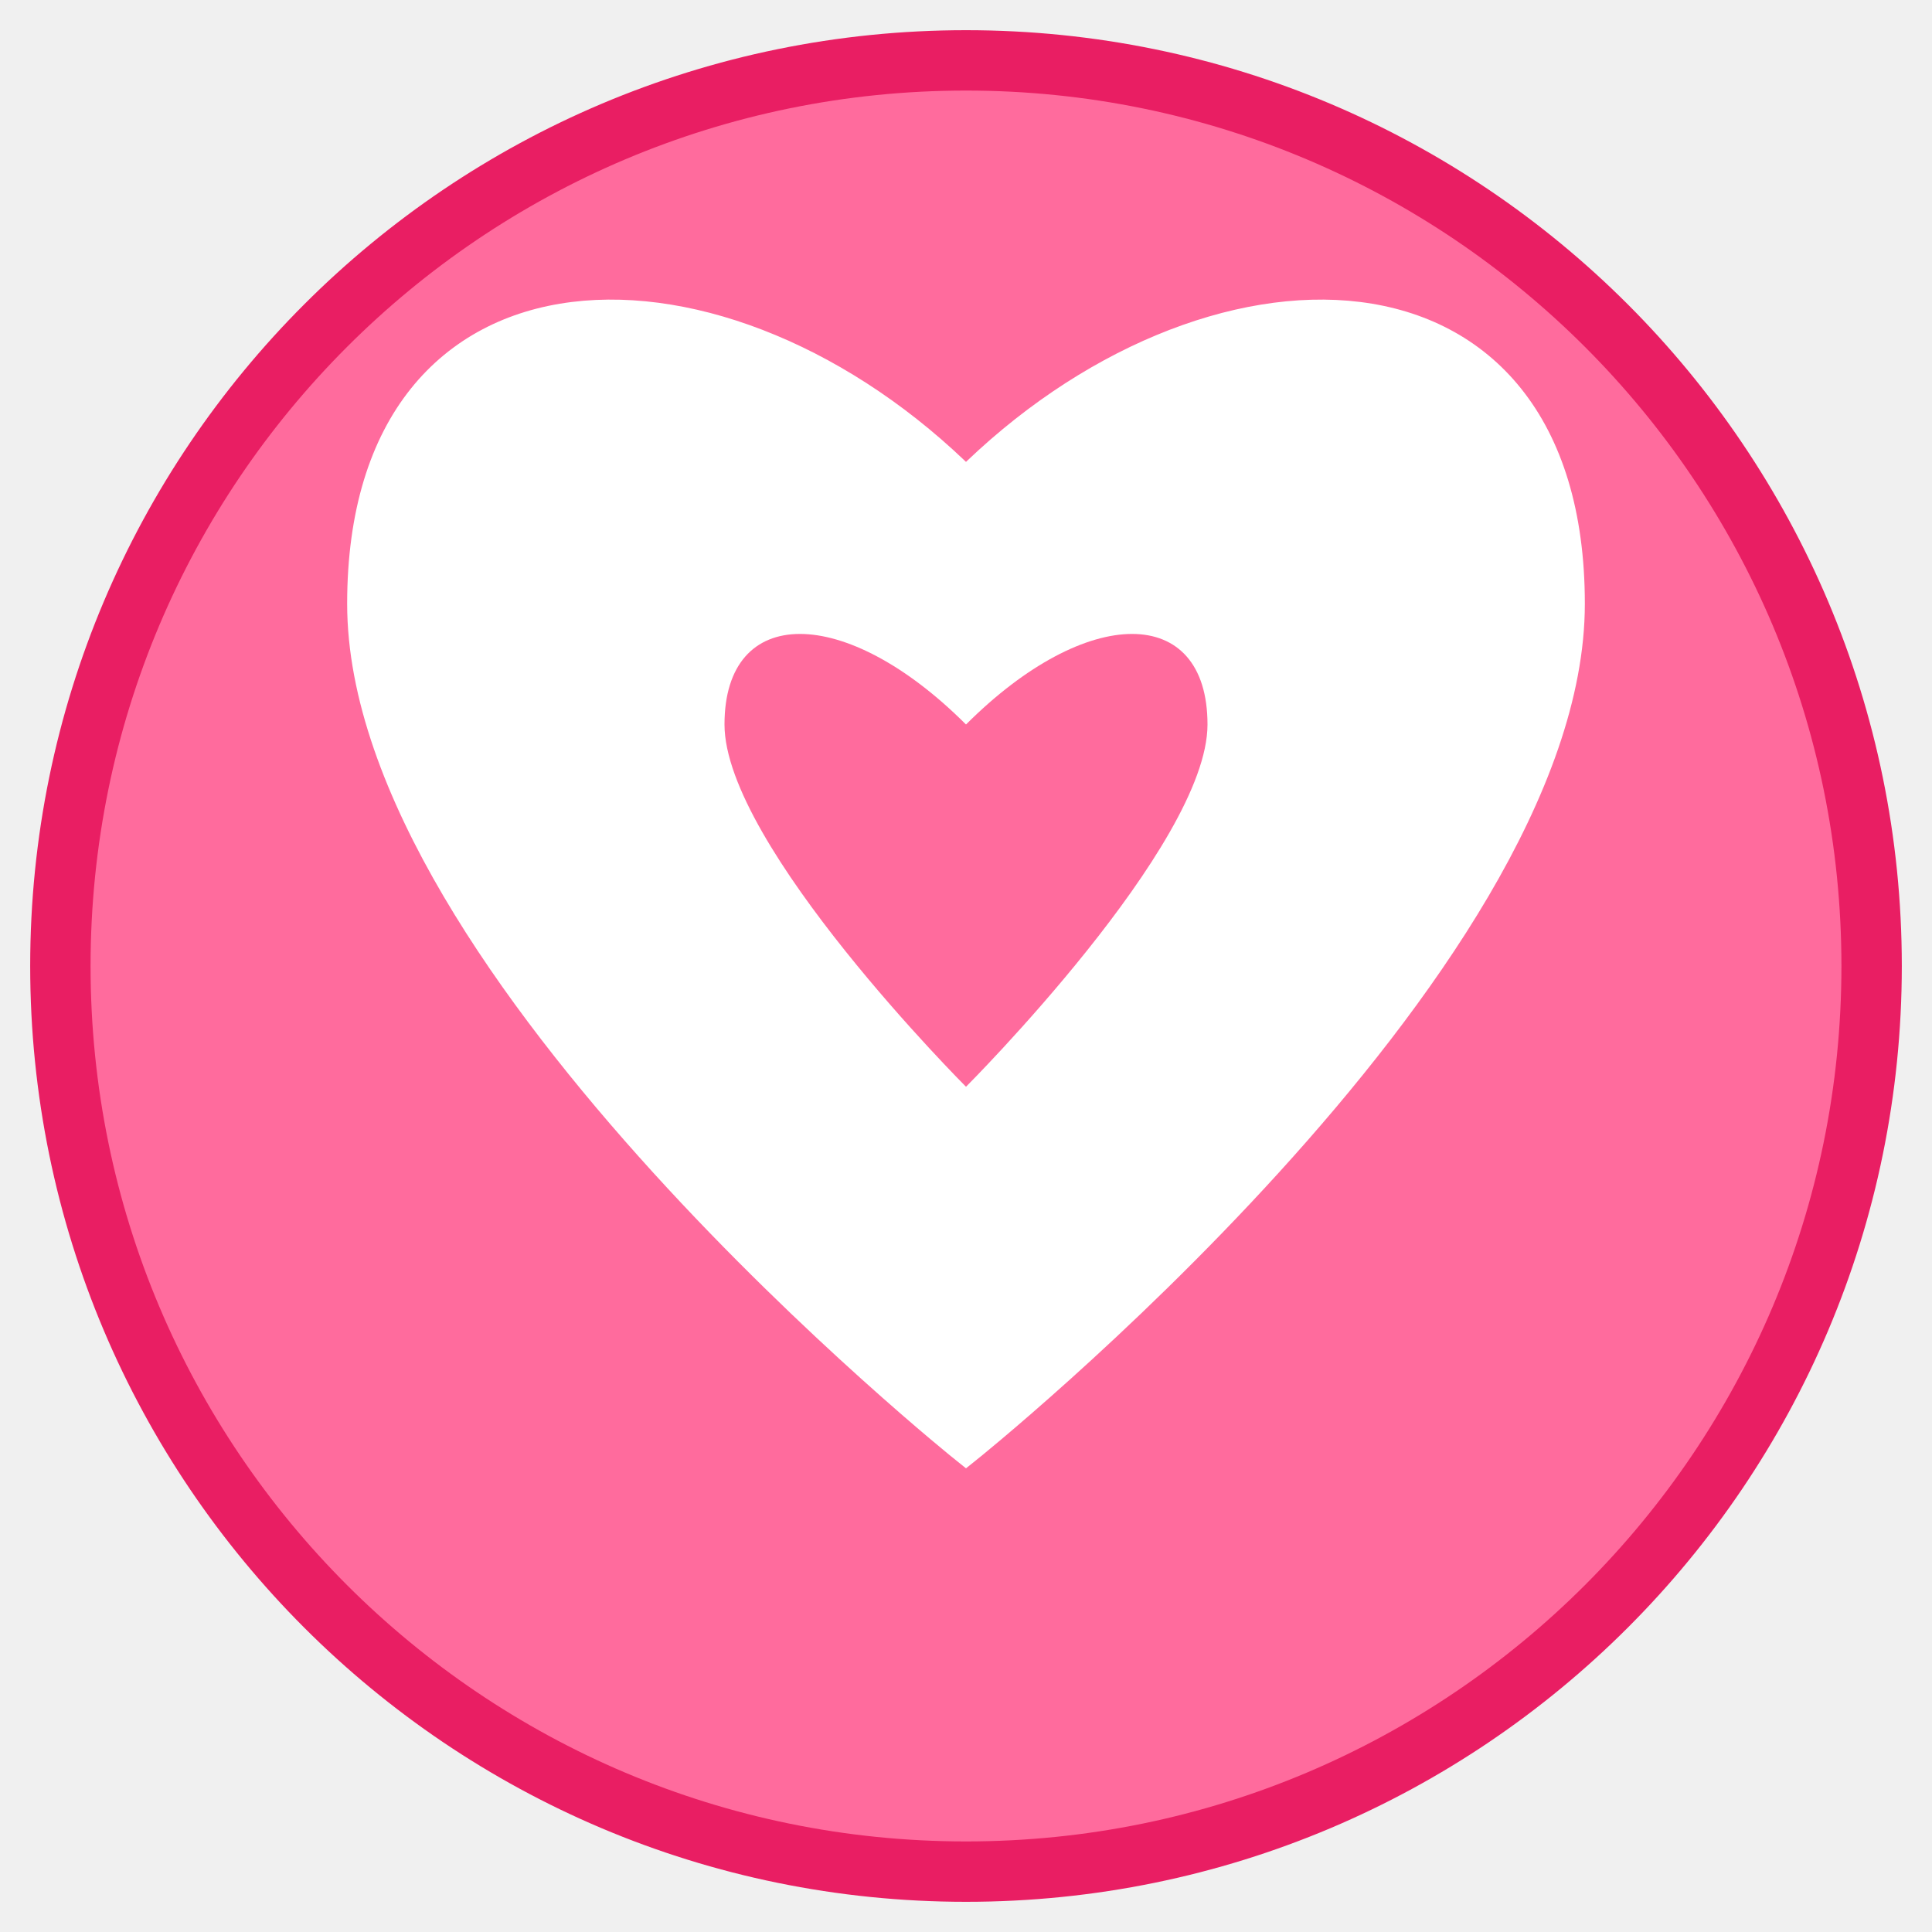
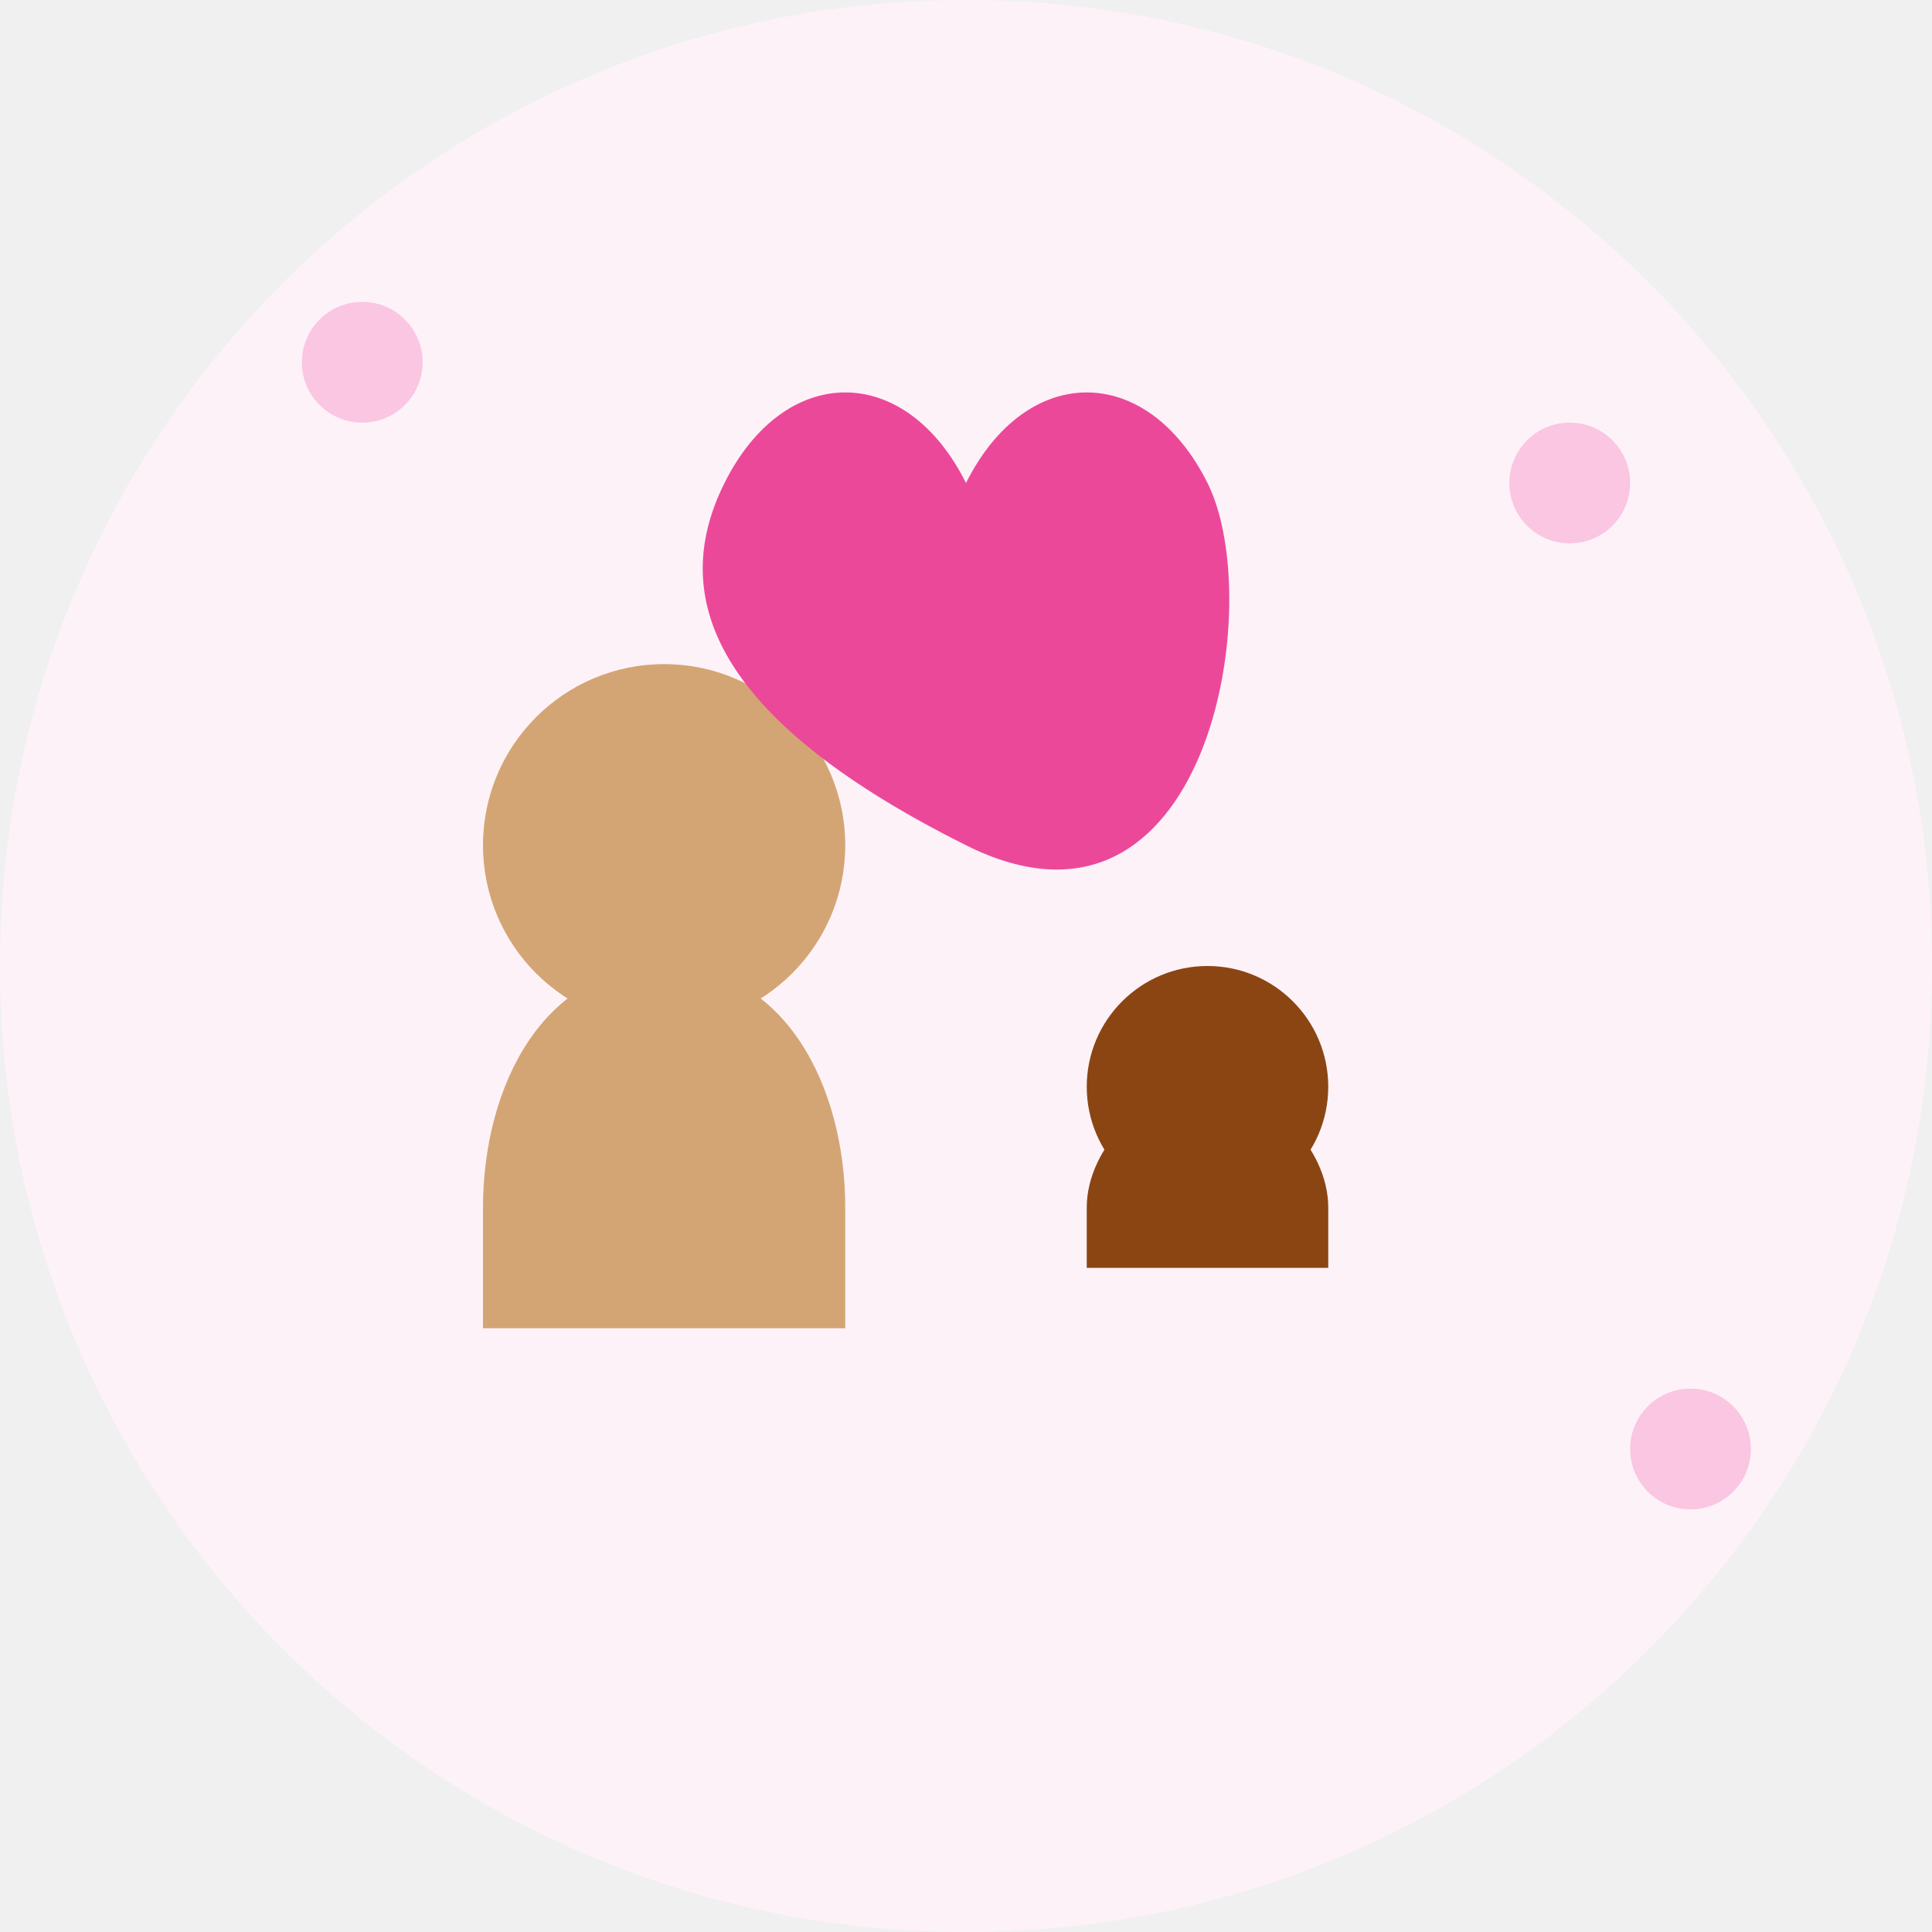
- <svg xmlns="http://www.w3.org/2000/svg" width="32" height="32" viewBox="0 0 32 32">
-   <circle cx="16" cy="16" r="15" fill="#FF6B9D" stroke="#E91E63" stroke-width="1" />
-   <path d="M 16 8 C 12 4 6 4 6 10 C 6 16 16 24 16 24 C 16 24 26 16 26 10 C 26 4 20 4 16 8 Z" fill="white" stroke="white" stroke-width="0.5" />
-   <path d="M 16 12 C 14 10 12 10 12 12 C 12 14 16 18 16 18 C 16 18 20 14 20 12 C 20 10 18 10 16 12 Z" fill="#FF6B9D" />
+ <svg xmlns="http://www.w3.org/2000/svg" width="32" height="32" viewBox="0 0 32 32" fill="none">
+   <circle cx="16" cy="16" r="16" fill="#fdf2f8" />
+   <path d="M8 20c0-2 1-4 3-4s3 2 3 4v2h-6v-2z" fill="#d4a574" />
+   <circle cx="11" cy="14" r="3" fill="#d4a574" />
+   <circle cx="20" cy="18" r="2" fill="#8b4513" />
+   <path d="M18 20c0-1 1-2 2-2s2 1 2 2v1h-4v-1z" fill="#8b4513" />
+   <path d="M16 8c-1-2-3-2-4 0-1 2 0 4 4 6s5-4 4-6c-1-2-3-2-4 0z" fill="#ec4899" />
+   <circle cx="6" cy="6" r="1" fill="#f9a8d4" opacity="0.6" />
+   <circle cx="26" cy="8" r="1" fill="#f9a8d4" opacity="0.6" />
+   <circle cx="28" cy="24" r="1" fill="#f9a8d4" opacity="0.6" />
</svg>
